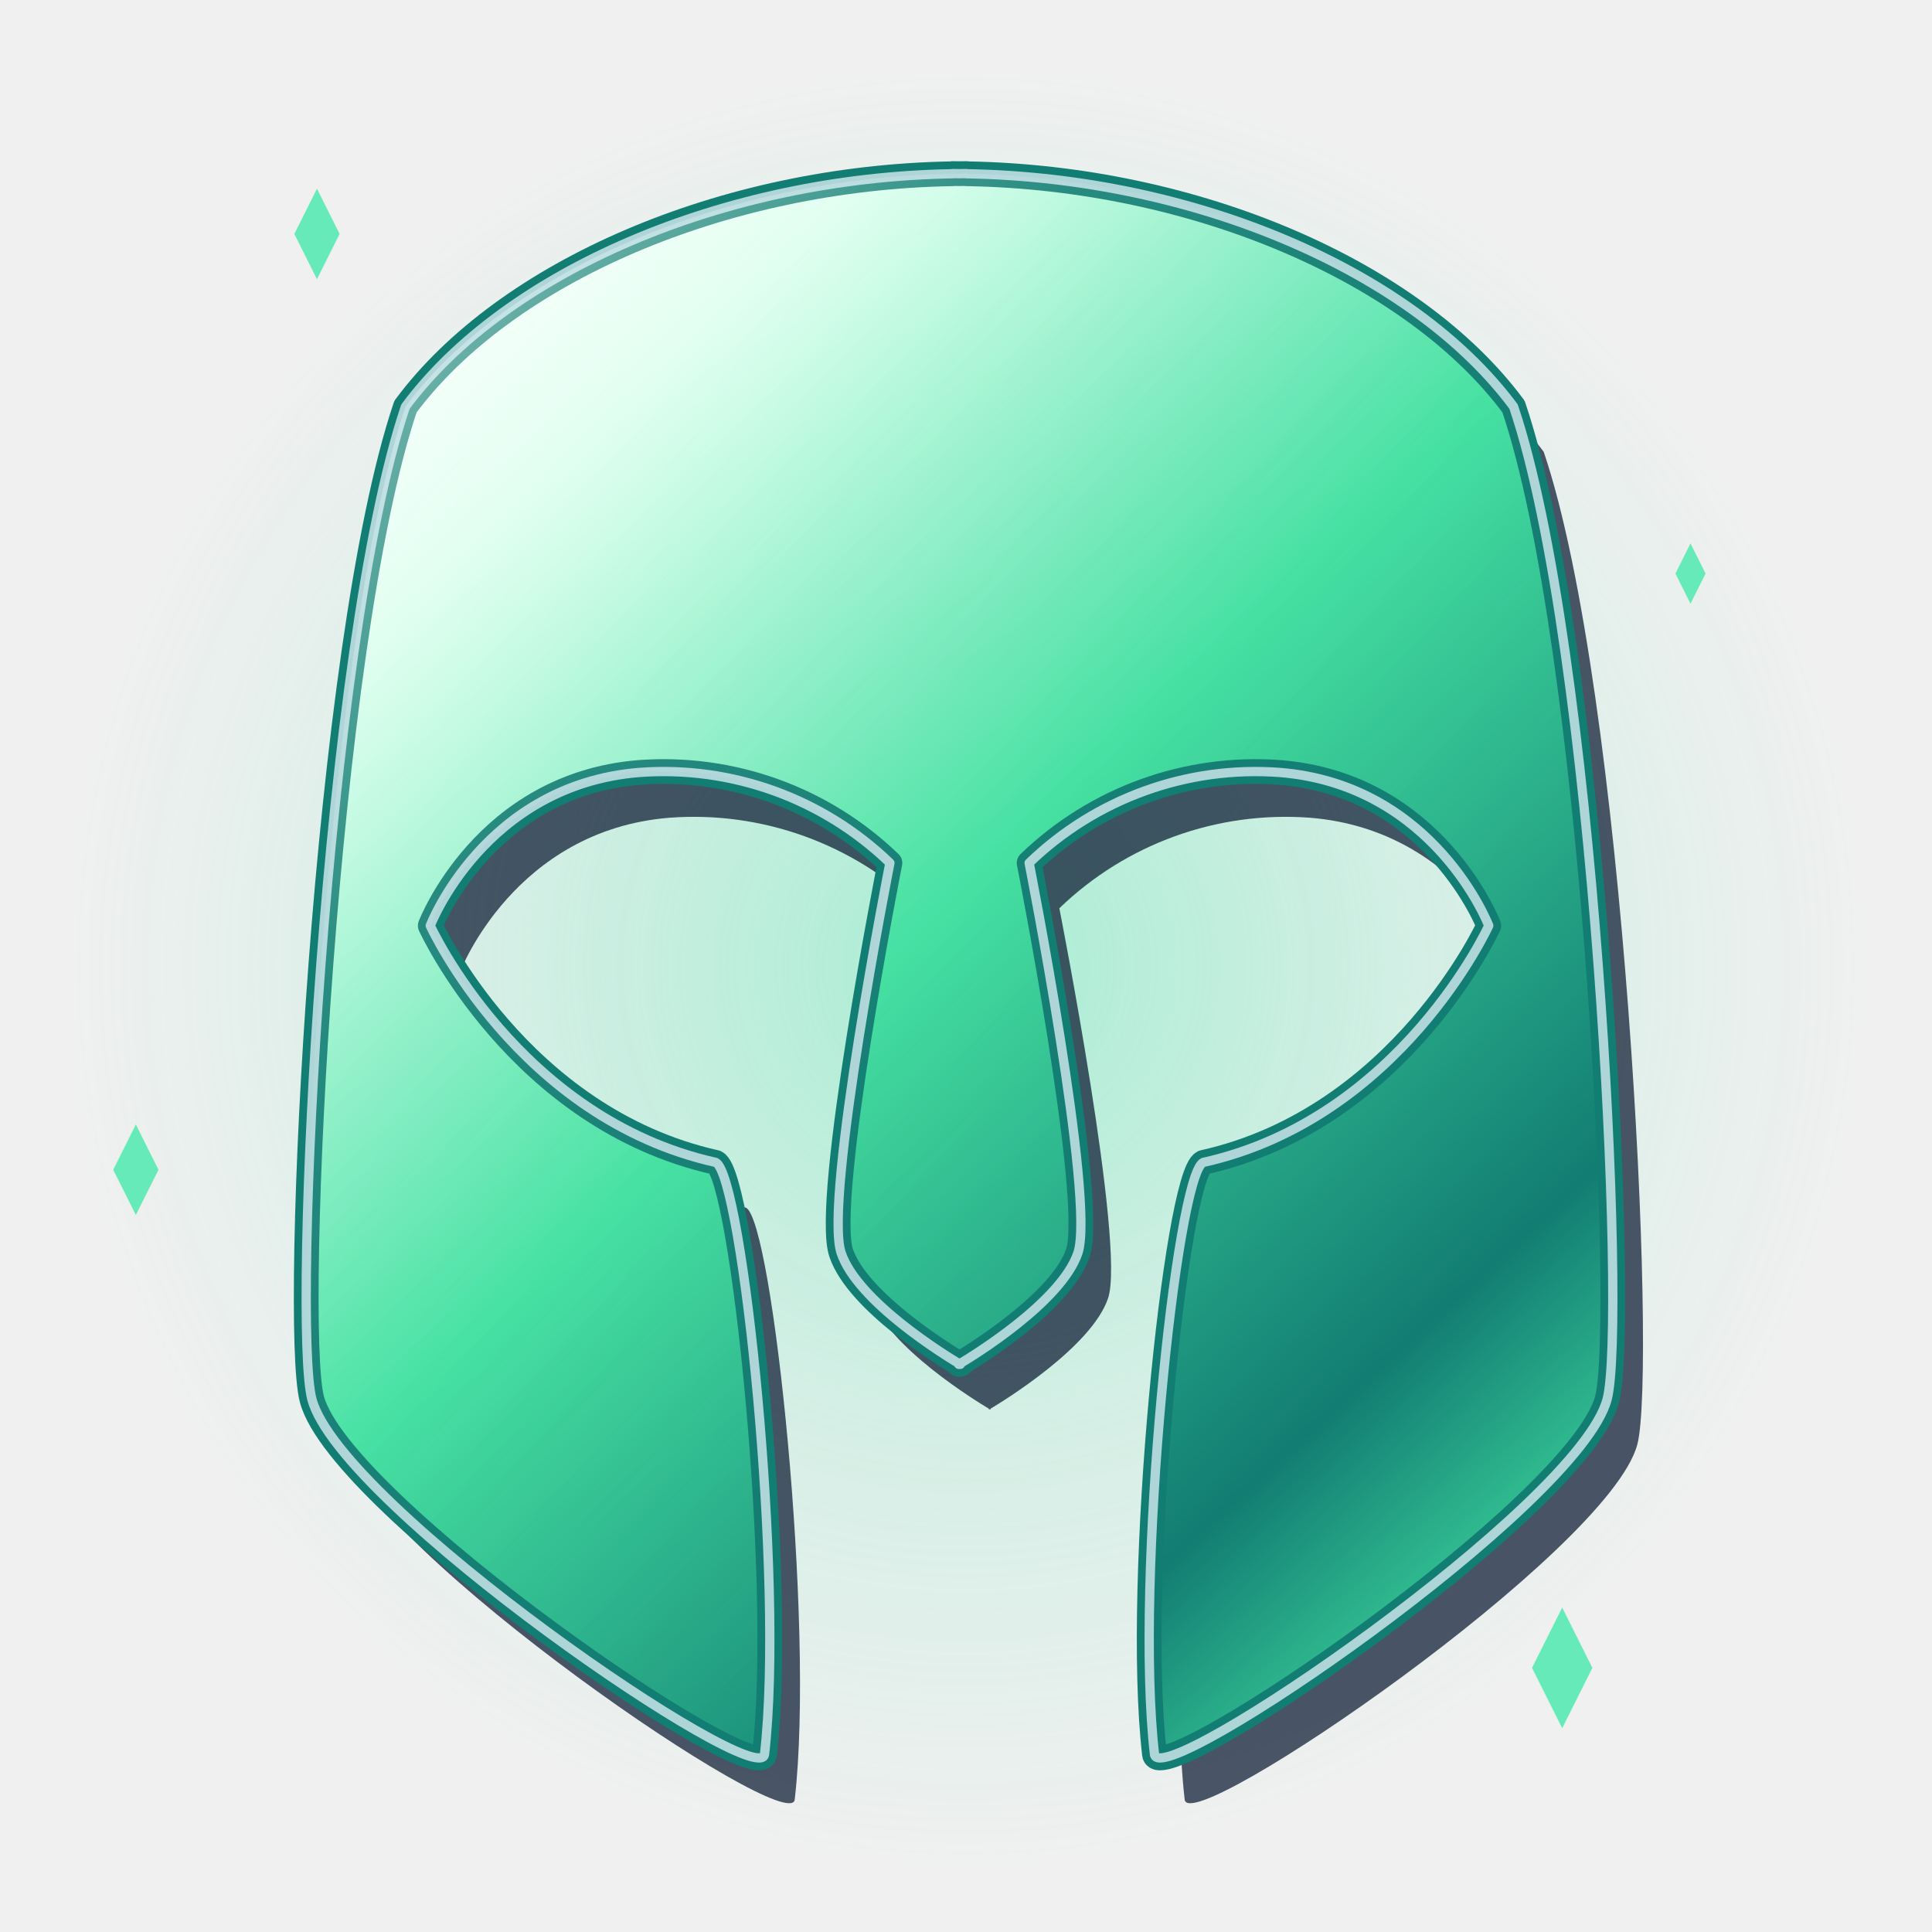
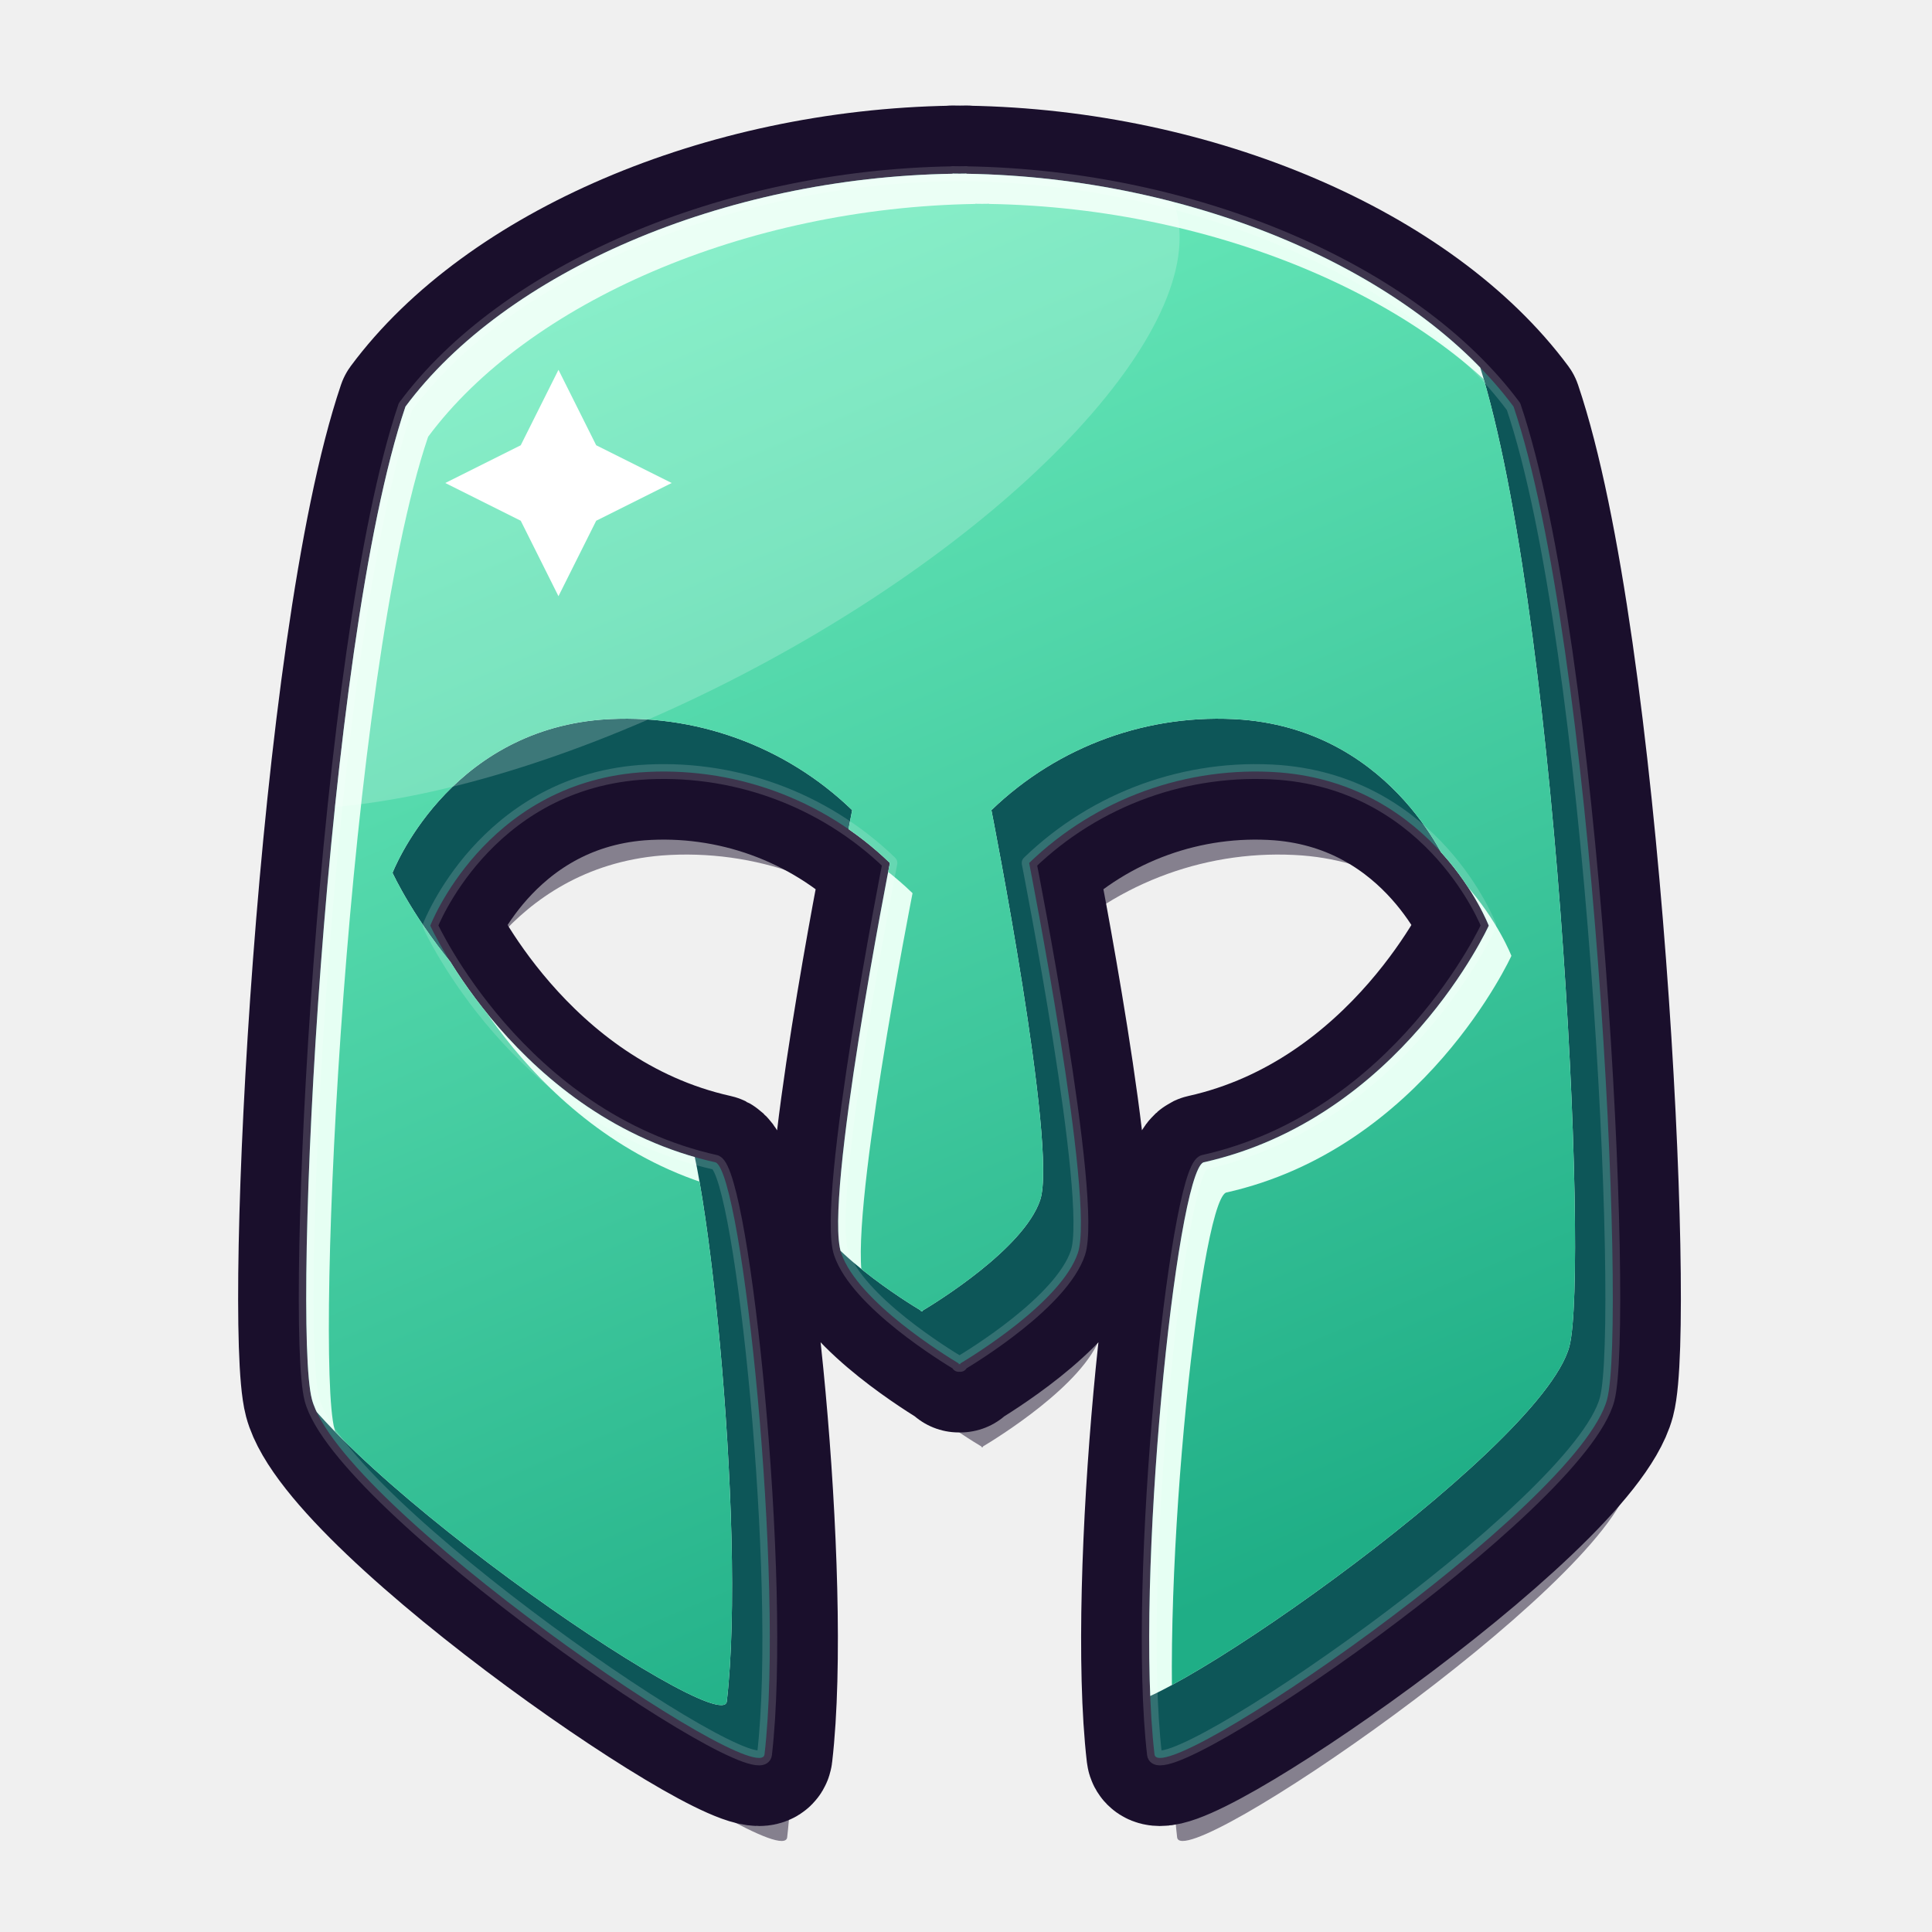
<svg xmlns="http://www.w3.org/2000/svg" width="512" height="512" viewBox="0 0 256 256">
  <defs>
-     <linearGradient id="email" x1=".13" y1=".03" x2=".86" y2="1">
-       <stop stop-color="#ffffff" />
-       <stop offset=".13" stop-color="#dffff0" />
-       <stop offset=".46" stop-color="#44e3a2" />
-       <stop offset=".82" stop-color="#127d73" />
-       <stop offset="1" stop-color="#44e3a2" />
+     <clipPath id="s18b6aa88">
+       <path d="M231.651,198.048c-4.576,17.3-72.411,63.694-73.143,57.389-3.268-28.153,3.564-93.545,7.877-95.648,31.963-7.131,46.136-38.259,46.136-38.259S203.8,98.8,178.763,96.774a52.65,52.65,0,0,0-40.51,14.628S149,165.914,146.13,174.418c-2.665,7.891-16.958,16.636-19,17.855,0,0.1,0,.149,0,0.149L127,192.348l-0.125.074s0-.052,0-0.149c-2.045-1.219-16.338-9.964-19-17.855-2.871-8.5,7.877-63.016,7.877-63.016a52.65,52.65,0,0,0-40.51-14.628C50.2,98.8,41.479,121.53,41.479,121.53s14.173,31.128,46.136,38.259c4.313,2.1,11.145,67.5,7.877,95.648-0.732,6.305-68.567-40.085-73.143-57.389C19.138,185.905,24.4,76.269,37.472,37.653,53.6,15.917,88.828.63,125.864,0.029A0.26,0.26,0,0,1,125.875,0c0.375,0,.75.011,1.125,0.014S127.75,0,128.125,0a0.26,0.26,0,0,1,.011.029c37.036,0.6,72.268,15.888,88.392,37.624C229.6,76.269,234.862,185.905,231.651,198.048Z" transform="translate(23 23) scale(.82)" fill-rule="evenodd" />
+     </clipPath>
+     <clipPath id="l18b6aa88">
+       <path d="M231.651,198.048c-4.576,17.3-72.411,63.694-73.143,57.389-3.268-28.153,3.564-93.545,7.877-95.648,31.963-7.131,46.136-38.259,46.136-38.259S203.8,98.8,178.763,96.774a52.65,52.65,0,0,0-40.51,14.628S149,165.914,146.13,174.418c-2.665,7.891-16.958,16.636-19,17.855,0,0.1,0,.149,0,0.149L127,192.348l-0.125.074s0-.052,0-0.149c-2.045-1.219-16.338-9.964-19-17.855-2.871-8.5,7.877-63.016,7.877-63.016a52.65,52.65,0,0,0-40.51-14.628C50.2,98.8,41.479,121.53,41.479,121.53s14.173,31.128,46.136,38.259c4.313,2.1,11.145,67.5,7.877,95.648-0.732,6.305-68.567-40.085-73.143-57.389C19.138,185.905,24.4,76.269,37.472,37.653,53.6,15.917,88.828.63,125.864,0.029A0.26,0.26,0,0,1,125.875,0c0.375,0,.75.011,1.125,0.014S127.75,0,128.125,0a0.26,0.26,0,0,1,.011.029c37.036,0.6,72.268,15.888,88.392,37.624C229.6,76.269,234.862,185.905,231.651,198.048Z" transform="translate(-5 -7) translate(23 23) scale(.82)" fill-rule="evenodd" />
+     </clipPath>
+     <linearGradient id="m18b6aa88" x1="0" y1="0" x2=".35" y2="1">
+       <stop stop-color="#74f2c2" />
+       <stop offset="1" stop-color="#1fae86" />
    </linearGradient>
-     <linearGradient id="reflet" x1="0" y1="0" x2=".78" y2=".88">
-       <stop stop-color="#ffffff" stop-opacity=".76" />
-       <stop offset=".34" stop-color="#dffff0" stop-opacity=".14" />
-       <stop offset=".8" stop-color="#127d73" stop-opacity="0" />
-     </linearGradient>
-     <radialGradient id="halo">
-       <stop stop-color="#49e9ae" stop-opacity=".43" />
-       <stop offset=".52" stop-color="#49e9ae" stop-opacity=".16" />
-       <stop offset="1" stop-color="#49e9ae" stop-opacity="0" />
-     </radialGradient>
  </defs>
-   <circle cx="128" cy="128" r="121" fill="url(#halo)" />
-   <path d="M42 25L45 31 42 37 39 31Z" fill="#49e9ae" fill-opacity=".82" />
-   <path d="M224 72L226 76 224 80 222 76Z" fill="#49e9ae" fill-opacity=".82" />
-   <path d="M207 213L211 221 207 229 203 221Z" fill="#49e9ae" fill-opacity=".82" />
-   <path d="M18 149L21 155 18 161 15 155Z" fill="#49e9ae" fill-opacity=".82" />
-   <path d="M231.651,198.048c-4.576,17.3-72.411,63.694-73.143,57.389-3.268-28.153,3.564-93.545,7.877-95.648,31.963-7.131,46.136-38.259,46.136-38.259S203.8,98.8,178.763,96.774a52.65,52.65,0,0,0-40.51,14.628S149,165.914,146.13,174.418c-2.665,7.891-16.958,16.636-19,17.855,0,0.1,0,.149,0,0.149L127,192.348l-0.125.074s0-.052,0-0.149c-2.045-1.219-16.338-9.964-19-17.855-2.871-8.5,7.877-63.016,7.877-63.016a52.65,52.65,0,0,0-40.51-14.628C50.2,98.8,41.479,121.53,41.479,121.53s14.173,31.128,46.136,38.259c4.313,2.1,11.145,67.5,7.877,95.648-0.732,6.305-68.567-40.085-73.143-57.389C19.138,185.905,24.4,76.269,37.472,37.653,53.6,15.917,88.828.63,125.864,0.029A0.26,0.26,0,0,1,125.875,0c0.375,0,.75.011,1.125,0.014S127.75,0,128.125,0a0.26,0.26,0,0,1,.011.029c37.036,0.6,72.268,15.888,88.392,37.624C229.6,76.269,234.862,185.905,231.651,198.048Z" transform="translate(27 29) scale(.82)" fill="#0a1730" fill-rule="evenodd" opacity=".72" />
-   <path d="M231.651,198.048c-4.576,17.3-72.411,63.694-73.143,57.389-3.268-28.153,3.564-93.545,7.877-95.648,31.963-7.131,46.136-38.259,46.136-38.259S203.8,98.8,178.763,96.774a52.65,52.65,0,0,0-40.51,14.628S149,165.914,146.13,174.418c-2.665,7.891-16.958,16.636-19,17.855,0,0.1,0,.149,0,0.149L127,192.348l-0.125.074s0-.052,0-0.149c-2.045-1.219-16.338-9.964-19-17.855-2.871-8.5,7.877-63.016,7.877-63.016a52.65,52.65,0,0,0-40.51-14.628C50.2,98.8,41.479,121.53,41.479,121.53s14.173,31.128,46.136,38.259c4.313,2.1,11.145,67.5,7.877,95.648-0.732,6.305-68.567-40.085-73.143-57.389C19.138,185.905,24.4,76.269,37.472,37.653,53.6,15.917,88.828.63,125.864,0.029A0.26,0.26,0,0,1,125.875,0c0.375,0,.75.011,1.125,0.014S127.75,0,128.125,0a0.26,0.26,0,0,1,.011.029c37.036,0.6,72.268,15.888,88.392,37.624C229.6,76.269,234.862,185.905,231.651,198.048Z" transform="translate(23 23) scale(.82)" fill="url(#email)" fill-rule="evenodd" stroke="#127d73" stroke-width="4" stroke-linejoin="round" />
-   <path d="M231.651,198.048c-4.576,17.3-72.411,63.694-73.143,57.389-3.268-28.153,3.564-93.545,7.877-95.648,31.963-7.131,46.136-38.259,46.136-38.259S203.8,98.8,178.763,96.774a52.65,52.65,0,0,0-40.51,14.628S149,165.914,146.13,174.418c-2.665,7.891-16.958,16.636-19,17.855,0,0.1,0,.149,0,0.149L127,192.348l-0.125.074s0-.052,0-0.149c-2.045-1.219-16.338-9.964-19-17.855-2.871-8.5,7.877-63.016,7.877-63.016a52.65,52.65,0,0,0-40.51-14.628C50.2,98.8,41.479,121.53,41.479,121.53s14.173,31.128,46.136,38.259c4.313,2.1,11.145,67.5,7.877,95.648-0.732,6.305-68.567-40.085-73.143-57.389C19.138,185.905,24.4,76.269,37.472,37.653,53.6,15.917,88.828.63,125.864,0.029A0.26,0.26,0,0,1,125.875,0c0.375,0,.75.011,1.125,0.014S127.75,0,128.125,0a0.26,0.26,0,0,1,.011.029c37.036,0.6,72.268,15.888,88.392,37.624C229.6,76.269,234.862,185.905,231.651,198.048Z" transform="translate(23 23) scale(.82)" fill="url(#reflet)" fill-rule="evenodd" opacity=".74" />
-   <path d="M231.651,198.048c-4.576,17.3-72.411,63.694-73.143,57.389-3.268-28.153,3.564-93.545,7.877-95.648,31.963-7.131,46.136-38.259,46.136-38.259S203.8,98.8,178.763,96.774a52.65,52.65,0,0,0-40.51,14.628S149,165.914,146.13,174.418c-2.665,7.891-16.958,16.636-19,17.855,0,0.1,0,.149,0,0.149L127,192.348l-0.125.074s0-.052,0-0.149c-2.045-1.219-16.338-9.964-19-17.855-2.871-8.5,7.877-63.016,7.877-63.016a52.65,52.65,0,0,0-40.51-14.628C50.2,98.8,41.479,121.53,41.479,121.53s14.173,31.128,46.136,38.259c4.313,2.1,11.145,67.5,7.877,95.648-0.732,6.305-68.567-40.085-73.143-57.389C19.138,185.905,24.4,76.269,37.472,37.653,53.6,15.917,88.828.63,125.864,0.029A0.26,0.26,0,0,1,125.875,0c0.375,0,.75.011,1.125,0.014S127.75,0,128.125,0a0.26,0.26,0,0,1,.011.029c37.036,0.6,72.268,15.888,88.392,37.624C229.6,76.269,234.862,185.905,231.651,198.048Z" transform="translate(23 23) scale(.82)" fill="none" stroke="#ebf7ff" stroke-opacity=".72" stroke-width="1.5" stroke-linejoin="round" />
+   <path d="M231.651,198.048c-4.576,17.3-72.411,63.694-73.143,57.389-3.268-28.153,3.564-93.545,7.877-95.648,31.963-7.131,46.136-38.259,46.136-38.259S203.8,98.8,178.763,96.774a52.65,52.65,0,0,0-40.51,14.628S149,165.914,146.13,174.418c-2.665,7.891-16.958,16.636-19,17.855,0,0.1,0,.149,0,0.149L127,192.348l-0.125.074s0-.052,0-0.149c-2.045-1.219-16.338-9.964-19-17.855-2.871-8.5,7.877-63.016,7.877-63.016a52.65,52.65,0,0,0-40.51-14.628C50.2,98.8,41.479,121.53,41.479,121.53s14.173,31.128,46.136,38.259c4.313,2.1,11.145,67.5,7.877,95.648-0.732,6.305-68.567-40.085-73.143-57.389C19.138,185.905,24.4,76.269,37.472,37.653,53.6,15.917,88.828.63,125.864,0.029A0.26,0.26,0,0,1,125.875,0c0.375,0,.75.011,1.125,0.014S127.75,0,128.125,0a0.26,0.26,0,0,1,.011.029c37.036,0.6,72.268,15.888,88.392,37.624C229.6,76.269,234.862,185.905,231.651,198.048Z" transform="translate(3 11) translate(23 23) scale(.82)" fill-rule="evenodd" fill="#1a0f2c" opacity=".5" />
+   <path d="M231.651,198.048c-4.576,17.3-72.411,63.694-73.143,57.389-3.268-28.153,3.564-93.545,7.877-95.648,31.963-7.131,46.136-38.259,46.136-38.259S203.8,98.8,178.763,96.774a52.65,52.65,0,0,0-40.51,14.628S149,165.914,146.13,174.418c-2.665,7.891-16.958,16.636-19,17.855,0,0.1,0,.149,0,0.149L127,192.348l-0.125.074s0-.052,0-0.149c-2.045-1.219-16.338-9.964-19-17.855-2.871-8.5,7.877-63.016,7.877-63.016a52.65,52.65,0,0,0-40.51-14.628C50.2,98.8,41.479,121.53,41.479,121.53s14.173,31.128,46.136,38.259c4.313,2.1,11.145,67.5,7.877,95.648-0.732,6.305-68.567-40.085-73.143-57.389C19.138,185.905,24.4,76.269,37.472,37.653,53.6,15.917,88.828.63,125.864,0.029A0.26,0.26,0,0,1,125.875,0c0.375,0,.75.011,1.125,0.014S127.75,0,128.125,0a0.26,0.26,0,0,1,.011.029c37.036,0.6,72.268,15.888,88.392,37.624C229.6,76.269,234.862,185.905,231.651,198.048Z" transform="translate(23 23) scale(.82)" fill-rule="evenodd" fill="#1a0f2c" stroke="#1a0f2c" stroke-width="22.0" stroke-linejoin="round" />
+   <g clip-path="url(#s18b6aa88)">
+     <rect width="256" height="256" fill="#0d5658" />
+     <g clip-path="url(#l18b6aa88)">
+       <rect width="256" height="256" fill="#e6fff3" />
+       <path d="M231.651,198.048c-4.576,17.3-72.411,63.694-73.143,57.389-3.268-28.153,3.564-93.545,7.877-95.648,31.963-7.131,46.136-38.259,46.136-38.259S203.8,98.8,178.763,96.774a52.65,52.65,0,0,0-40.51,14.628S149,165.914,146.13,174.418c-2.665,7.891-16.958,16.636-19,17.855,0,0.1,0,.149,0,0.149L127,192.348l-0.125.074s0-.052,0-0.149c-2.045-1.219-16.338-9.964-19-17.855-2.871-8.5,7.877-63.016,7.877-63.016a52.65,52.65,0,0,0-40.51-14.628C50.2,98.8,41.479,121.53,41.479,121.53s14.173,31.128,46.136,38.259c4.313,2.1,11.145,67.5,7.877,95.648-0.732,6.305-68.567-40.085-73.143-57.389C19.138,185.905,24.4,76.269,37.472,37.653,53.6,15.917,88.828.63,125.864,0.029A0.26,0.26,0,0,1,125.875,0c0.375,0,.75.011,1.125,0.014S127.75,0,128.125,0a0.26,0.26,0,0,1,.011.029c37.036,0.6,72.268,15.888,88.392,37.624C229.6,76.269,234.862,185.905,231.651,198.048Z" transform="translate(3 4) translate(23 23) scale(.82)" fill-rule="evenodd" fill="url(#m18b6aa88)" />
+     </g>
+     <ellipse cx="86" cy="62" rx="78" ry="30" fill="#ffffff" opacity=".2" transform="rotate(-28 86 62)" />
+   </g>
+   <path d="M231.651,198.048c-4.576,17.3-72.411,63.694-73.143,57.389-3.268-28.153,3.564-93.545,7.877-95.648,31.963-7.131,46.136-38.259,46.136-38.259S203.8,98.8,178.763,96.774a52.65,52.65,0,0,0-40.51,14.628S149,165.914,146.13,174.418c-2.665,7.891-16.958,16.636-19,17.855,0,0.1,0,.149,0,0.149L127,192.348l-0.125.074s0-.052,0-0.149c-2.045-1.219-16.338-9.964-19-17.855-2.871-8.5,7.877-63.016,7.877-63.016a52.65,52.65,0,0,0-40.51-14.628C50.2,98.8,41.479,121.53,41.479,121.53s14.173,31.128,46.136,38.259c4.313,2.1,11.145,67.5,7.877,95.648-0.732,6.305-68.567-40.085-73.143-57.389C19.138,185.905,24.4,76.269,37.472,37.653,53.6,15.917,88.828.63,125.864,0.029A0.26,0.26,0,0,1,125.875,0c0.375,0,.75.011,1.125,0.014S127.75,0,128.125,0a0.26,0.26,0,0,1,.011.029c37.036,0.6,72.268,15.888,88.392,37.624C229.6,76.269,234.862,185.905,231.651,198.048Z" transform="translate(23 23) scale(.82)" fill-rule="evenodd" fill="none" stroke="#ffffff" stroke-opacity=".16" stroke-width="2.4" stroke-linejoin="round" />
+   <path d="M74 49l5 10 10 5-10 5-5 10-5-10-10-5 10-5z" fill="#ffffff" />
</svg>
